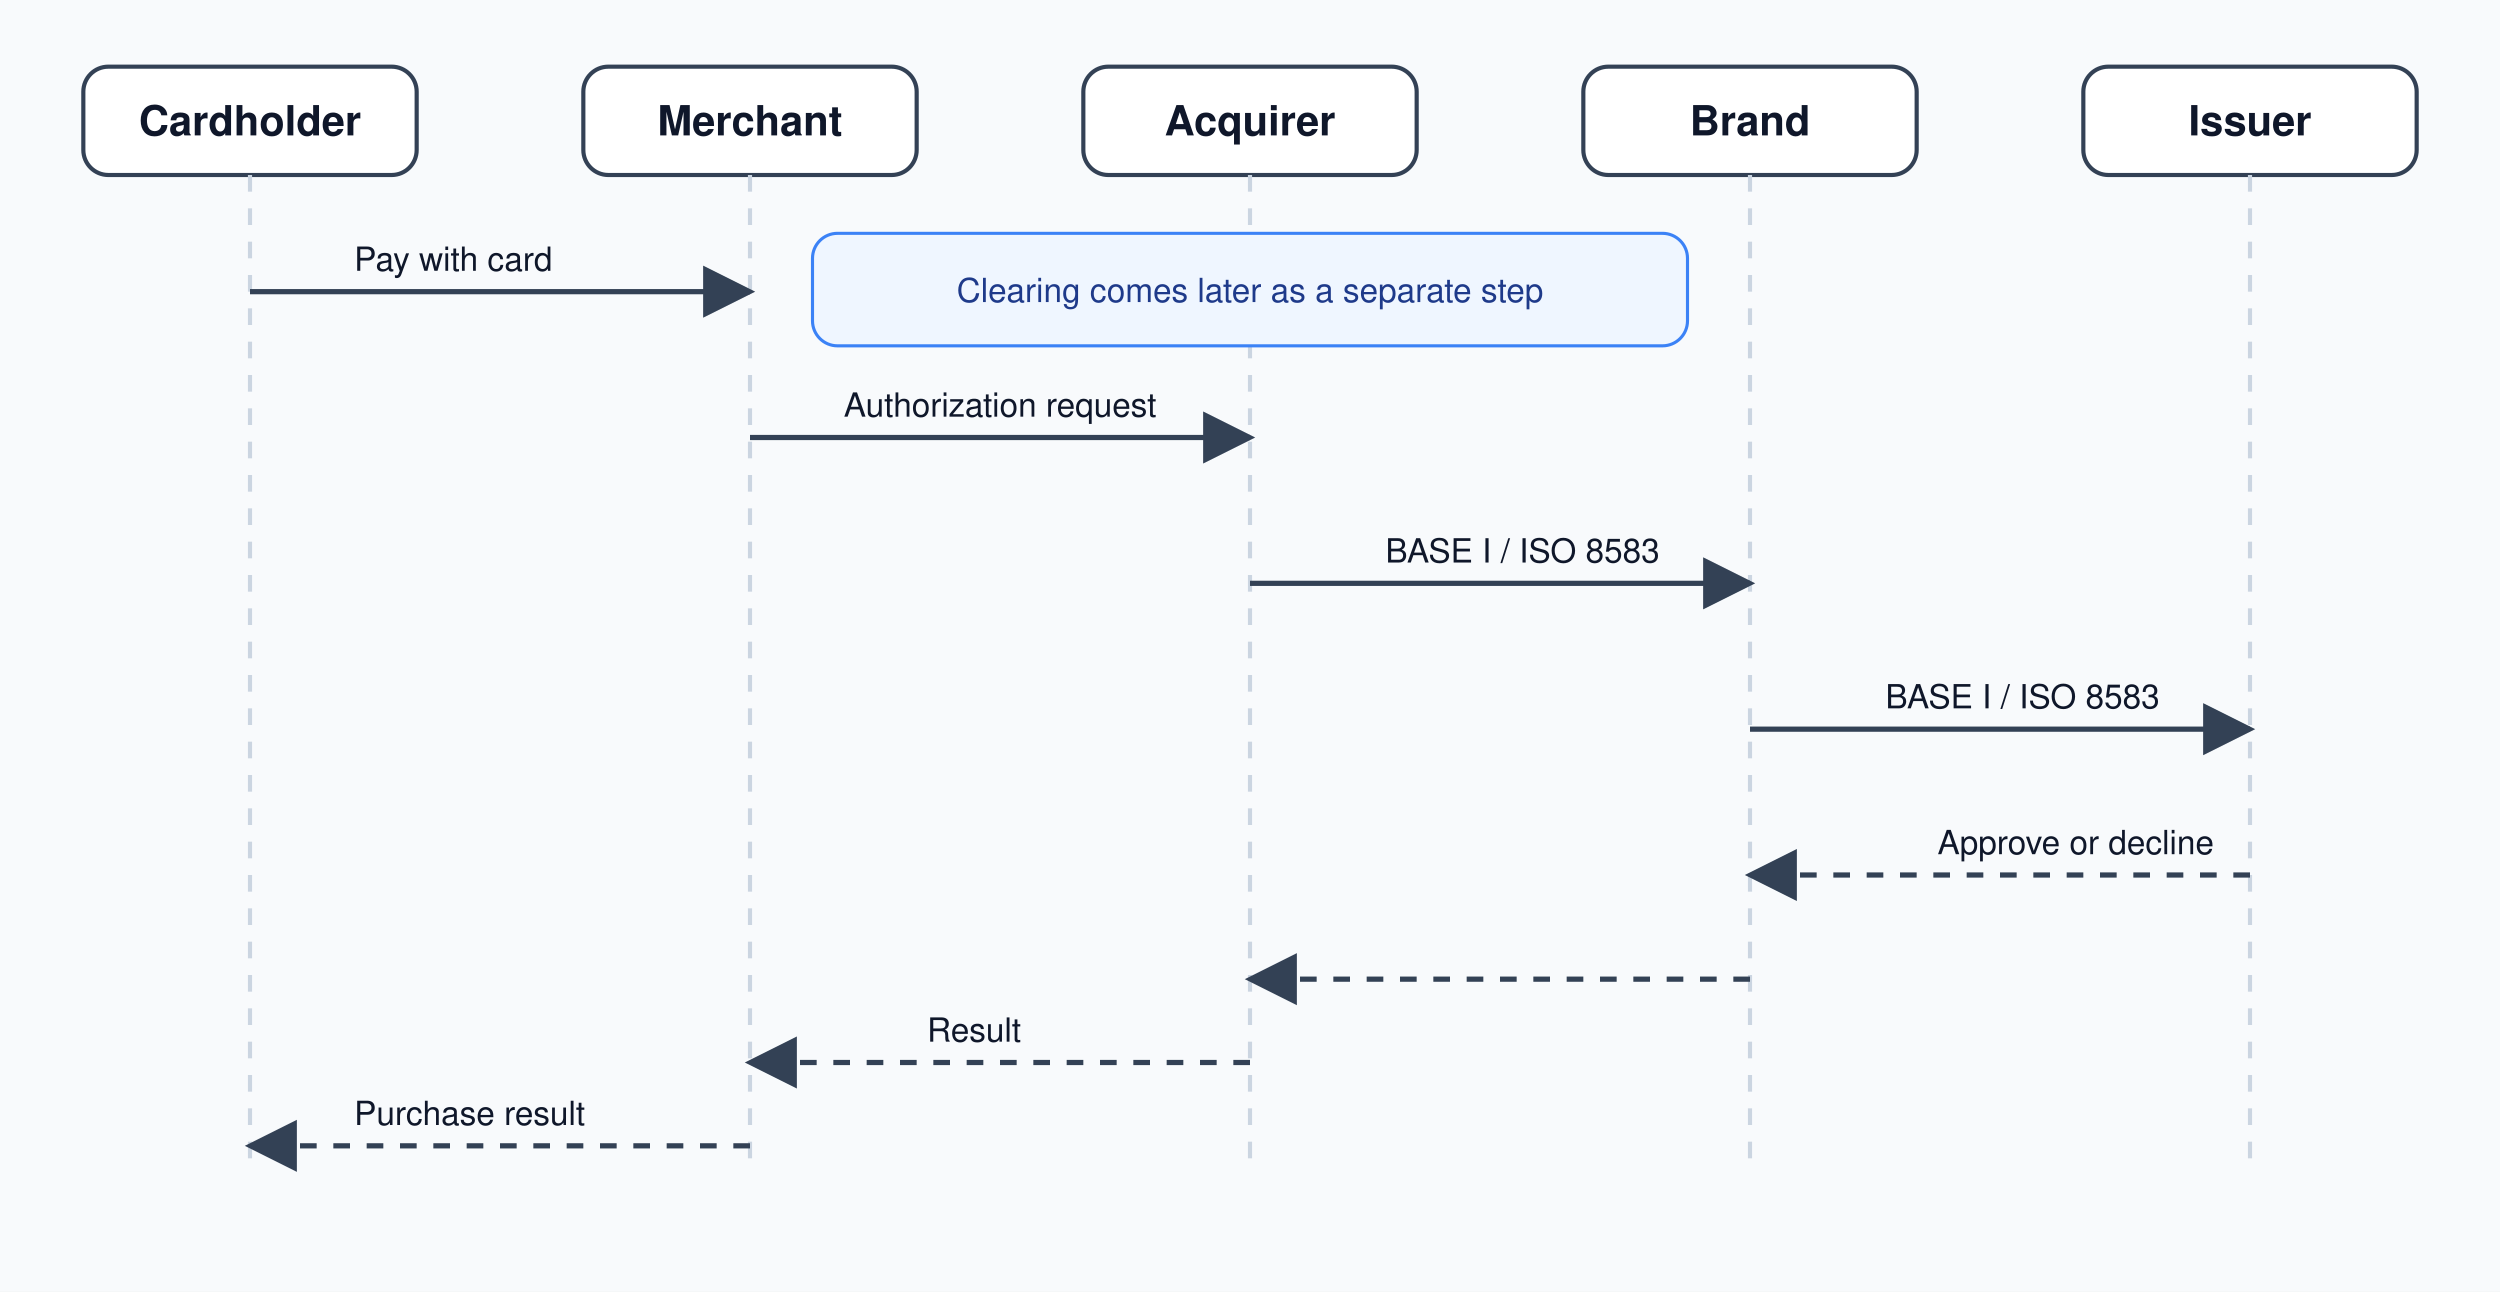
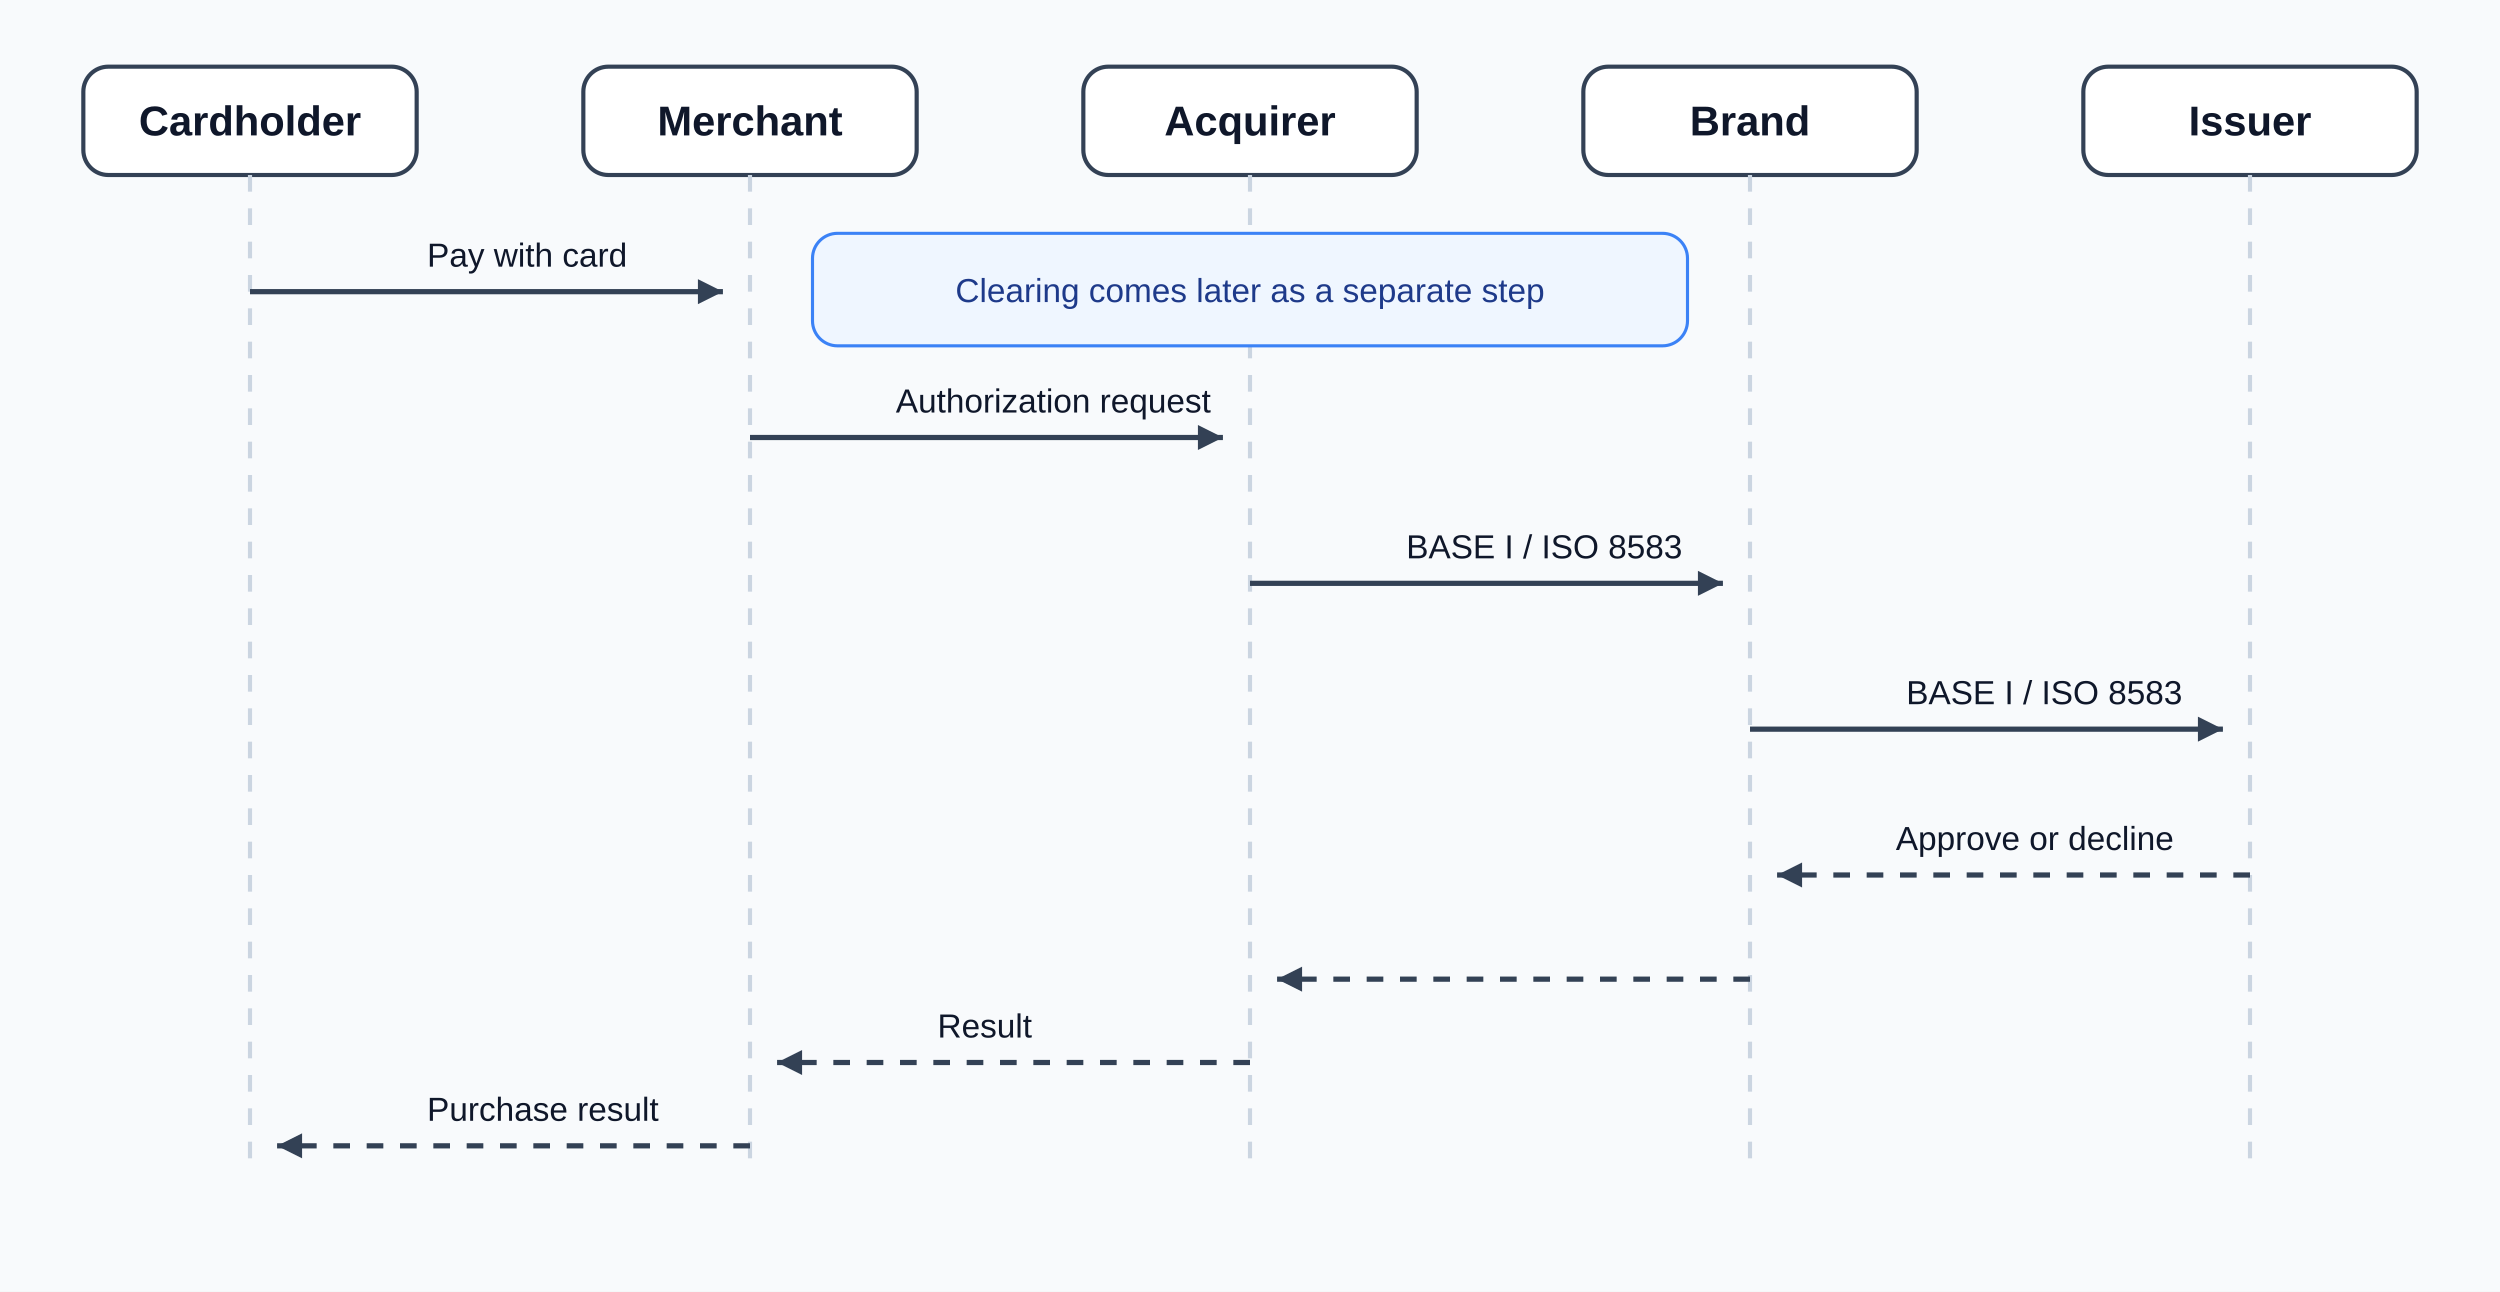
- <svg xmlns="http://www.w3.org/2000/svg" viewBox="0 0 1200 620" role="img" aria-labelledby="title desc">
-   <defs>
-     <marker id="arrow" markerWidth="10" markerHeight="10" refX="9" refY="5" orient="auto" markerUnits="strokeWidth">
-       <path d="M 0 0 L 10 5 L 0 10 z" fill="#334155" />
-     </marker>
-     <style>
-       .bg { fill: #f8fafc; }
-       .box { fill: #ffffff; stroke: #334155; stroke-width: 2; rx: 12; ry: 12; }
-       .life { stroke: #cbd5e1; stroke-width: 2; stroke-dasharray: 8 8; }
-       .arrow { stroke: #334155; stroke-width: 2.5; fill: none; marker-end: url(#arrow); }
-       .dashed { stroke-dasharray: 8 8; }
-       .label { font: 600 20px -apple-system, BlinkMacSystemFont, 'Segoe UI', Helvetica, Arial, sans-serif; fill: #0f172a; text-anchor: middle; }
-       .small { font: 500 16px -apple-system, BlinkMacSystemFont, 'Segoe UI', Helvetica, Arial, sans-serif; fill: #0f172a; }
-       .note { fill: #eff6ff; stroke: #3b82f6; stroke-width: 1.5; rx: 12; ry: 12; }
-       .noteText { font: 500 16px -apple-system, BlinkMacSystemFont, 'Segoe UI', Helvetica, Arial, sans-serif; fill: #1e3a8a; text-anchor: middle; }
-     </style>
-   </defs>
-   <rect class="bg" x="0" y="0" width="1200" height="620" />
-   <rect class="box" x="40" y="32" width="160" height="52" />
-   <rect class="box" x="280" y="32" width="160" height="52" />
-   <rect class="box" x="520" y="32" width="160" height="52" />
-   <rect class="box" x="760" y="32" width="160" height="52" />
-   <rect class="box" x="1000" y="32" width="160" height="52" />
-   <text class="label" x="120" y="65">Cardholder</text>
-   <text class="label" x="360" y="65">Merchant</text>
-   <text class="label" x="600" y="65">Acquirer</text>
-   <text class="label" x="840" y="65">Brand</text>
-   <text class="label" x="1080" y="65">Issuer</text>
-   <line class="life" x1="120" y1="84" x2="120" y2="560" />
-   <line class="life" x1="360" y1="84" x2="360" y2="560" />
-   <line class="life" x1="600" y1="84" x2="600" y2="560" />
-   <line class="life" x1="840" y1="84" x2="840" y2="560" />
-   <line class="life" x1="1080" y1="84" x2="1080" y2="560" />
-   <path class="arrow" d="M 120 140 L 360 140" />
-   <text class="small" x="170" y="130">Pay with card</text>
-   <path class="arrow" d="M 360 210 L 600 210" />
-   <text class="small" x="405" y="200">Authorization request</text>
-   <path class="arrow" d="M 600 280 L 840 280" />
-   <text class="small" x="665" y="270">BASE I / ISO 8583</text>
-   <path class="arrow" d="M 840 350 L 1080 350" />
-   <text class="small" x="905" y="340">BASE I / ISO 8583</text>
-   <path class="arrow dashed" d="M 1080 420 L 840 420" />
-   <text class="small" x="930" y="410">Approve or decline</text>
-   <path class="arrow dashed" d="M 840 470 L 600 470" />
-   <path class="arrow dashed" d="M 600 510 L 360 510" />
-   <text class="small" x="445" y="500">Result</text>
-   <path class="arrow dashed" d="M 360 550 L 120 550" />
-   <text class="small" x="170" y="540">Purchase result</text>
-   <rect class="note" x="390" y="112" width="420" height="54" />
-   <text class="noteText" x="600" y="145">Clearing comes later as a separate step</text>
+ <svg xmlns="http://www.w3.org/2000/svg" width="1200" height="620" viewBox="0 0 1200 620" role="img" aria-labelledby="title desc">
+   <rect x="0" y="0" width="1200" height="620" fill="#f8fafc" />
+   <rect x="40" y="32" width="160" height="52" rx="12" ry="12" fill="#ffffff" stroke="#334155" stroke-width="2" />
+   <rect x="280" y="32" width="160" height="52" rx="12" ry="12" fill="#ffffff" stroke="#334155" stroke-width="2" />
+   <rect x="520" y="32" width="160" height="52" rx="12" ry="12" fill="#ffffff" stroke="#334155" stroke-width="2" />
+   <rect x="760" y="32" width="160" height="52" rx="12" ry="12" fill="#ffffff" stroke="#334155" stroke-width="2" />
+   <rect x="1000" y="32" width="160" height="52" rx="12" ry="12" fill="#ffffff" stroke="#334155" stroke-width="2" />
+   <text x="120" y="65" text-anchor="middle" font-family="Arial, Helvetica, sans-serif" font-size="20" font-weight="600" fill="#0f172a">Cardholder</text>
+   <text x="360" y="65" text-anchor="middle" font-family="Arial, Helvetica, sans-serif" font-size="20" font-weight="600" fill="#0f172a">Merchant</text>
+   <text x="600" y="65" text-anchor="middle" font-family="Arial, Helvetica, sans-serif" font-size="20" font-weight="600" fill="#0f172a">Acquirer</text>
+   <text x="840" y="65" text-anchor="middle" font-family="Arial, Helvetica, sans-serif" font-size="20" font-weight="600" fill="#0f172a">Brand</text>
+   <text x="1080" y="65" text-anchor="middle" font-family="Arial, Helvetica, sans-serif" font-size="20" font-weight="600" fill="#0f172a">Issuer</text>
+   <line x1="120" y1="84" x2="120" y2="560" stroke="#cbd5e1" stroke-width="2" stroke-dasharray="8 8" />
+   <line x1="360" y1="84" x2="360" y2="560" stroke="#cbd5e1" stroke-width="2" stroke-dasharray="8 8" />
+   <line x1="600" y1="84" x2="600" y2="560" stroke="#cbd5e1" stroke-width="2" stroke-dasharray="8 8" />
+   <line x1="840" y1="84" x2="840" y2="560" stroke="#cbd5e1" stroke-width="2" stroke-dasharray="8 8" />
+   <line x1="1080" y1="84" x2="1080" y2="560" stroke="#cbd5e1" stroke-width="2" stroke-dasharray="8 8" />
+   <rect x="390" y="112" width="420" height="54" rx="12" ry="12" fill="#eff6ff" stroke="#3b82f6" stroke-width="1.5" />
+   <text x="600" y="145" text-anchor="middle" font-family="Arial, Helvetica, sans-serif" font-size="16" font-weight="500" fill="#1e3a8a">Clearing comes later as a separate step</text>
+   <line x1="120" y1="140" x2="347" y2="140" stroke="#334155" stroke-width="2.5" />
+   <polygon points="347,140 335,134 335,146" fill="#334155" />
+   <text x="205" y="128" font-family="Arial, Helvetica, sans-serif" font-size="16" font-weight="500" fill="#0f172a">Pay with card</text>
+   <line x1="360" y1="210" x2="587" y2="210" stroke="#334155" stroke-width="2.5" />
+   <polygon points="587,210 575,204 575,216" fill="#334155" />
+   <text x="430" y="198" font-family="Arial, Helvetica, sans-serif" font-size="16" font-weight="500" fill="#0f172a">Authorization request</text>
+   <line x1="600" y1="280" x2="827" y2="280" stroke="#334155" stroke-width="2.5" />
+   <polygon points="827,280 815,274 815,286" fill="#334155" />
+   <text x="675" y="268" font-family="Arial, Helvetica, sans-serif" font-size="16" font-weight="500" fill="#0f172a">BASE I / ISO 8583</text>
+   <line x1="840" y1="350" x2="1067" y2="350" stroke="#334155" stroke-width="2.5" />
+   <polygon points="1067,350 1055,344 1055,356" fill="#334155" />
+   <text x="915" y="338" font-family="Arial, Helvetica, sans-serif" font-size="16" font-weight="500" fill="#0f172a">BASE I / ISO 8583</text>
+   <line x1="1080" y1="420" x2="853" y2="420" stroke="#334155" stroke-width="2.5" stroke-dasharray="8 8" />
+   <polygon points="853,420 865,414 865,426" fill="#334155" />
+   <text x="910" y="408" font-family="Arial, Helvetica, sans-serif" font-size="16" font-weight="500" fill="#0f172a">Approve or decline</text>
+   <line x1="840" y1="470" x2="613" y2="470" stroke="#334155" stroke-width="2.5" stroke-dasharray="8 8" />
+   <polygon points="613,470 625,464 625,476" fill="#334155" />
+   <line x1="600" y1="510" x2="373" y2="510" stroke="#334155" stroke-width="2.5" stroke-dasharray="8 8" />
+   <polygon points="373,510 385,504 385,516" fill="#334155" />
+   <text x="450" y="498" font-family="Arial, Helvetica, sans-serif" font-size="16" font-weight="500" fill="#0f172a">Result</text>
+   <line x1="360" y1="550" x2="133" y2="550" stroke="#334155" stroke-width="2.5" stroke-dasharray="8 8" />
+   <polygon points="133,550 145,544 145,556" fill="#334155" />
+   <text x="205" y="538" font-family="Arial, Helvetica, sans-serif" font-size="16" font-weight="500" fill="#0f172a">Purchase result</text>
</svg>
